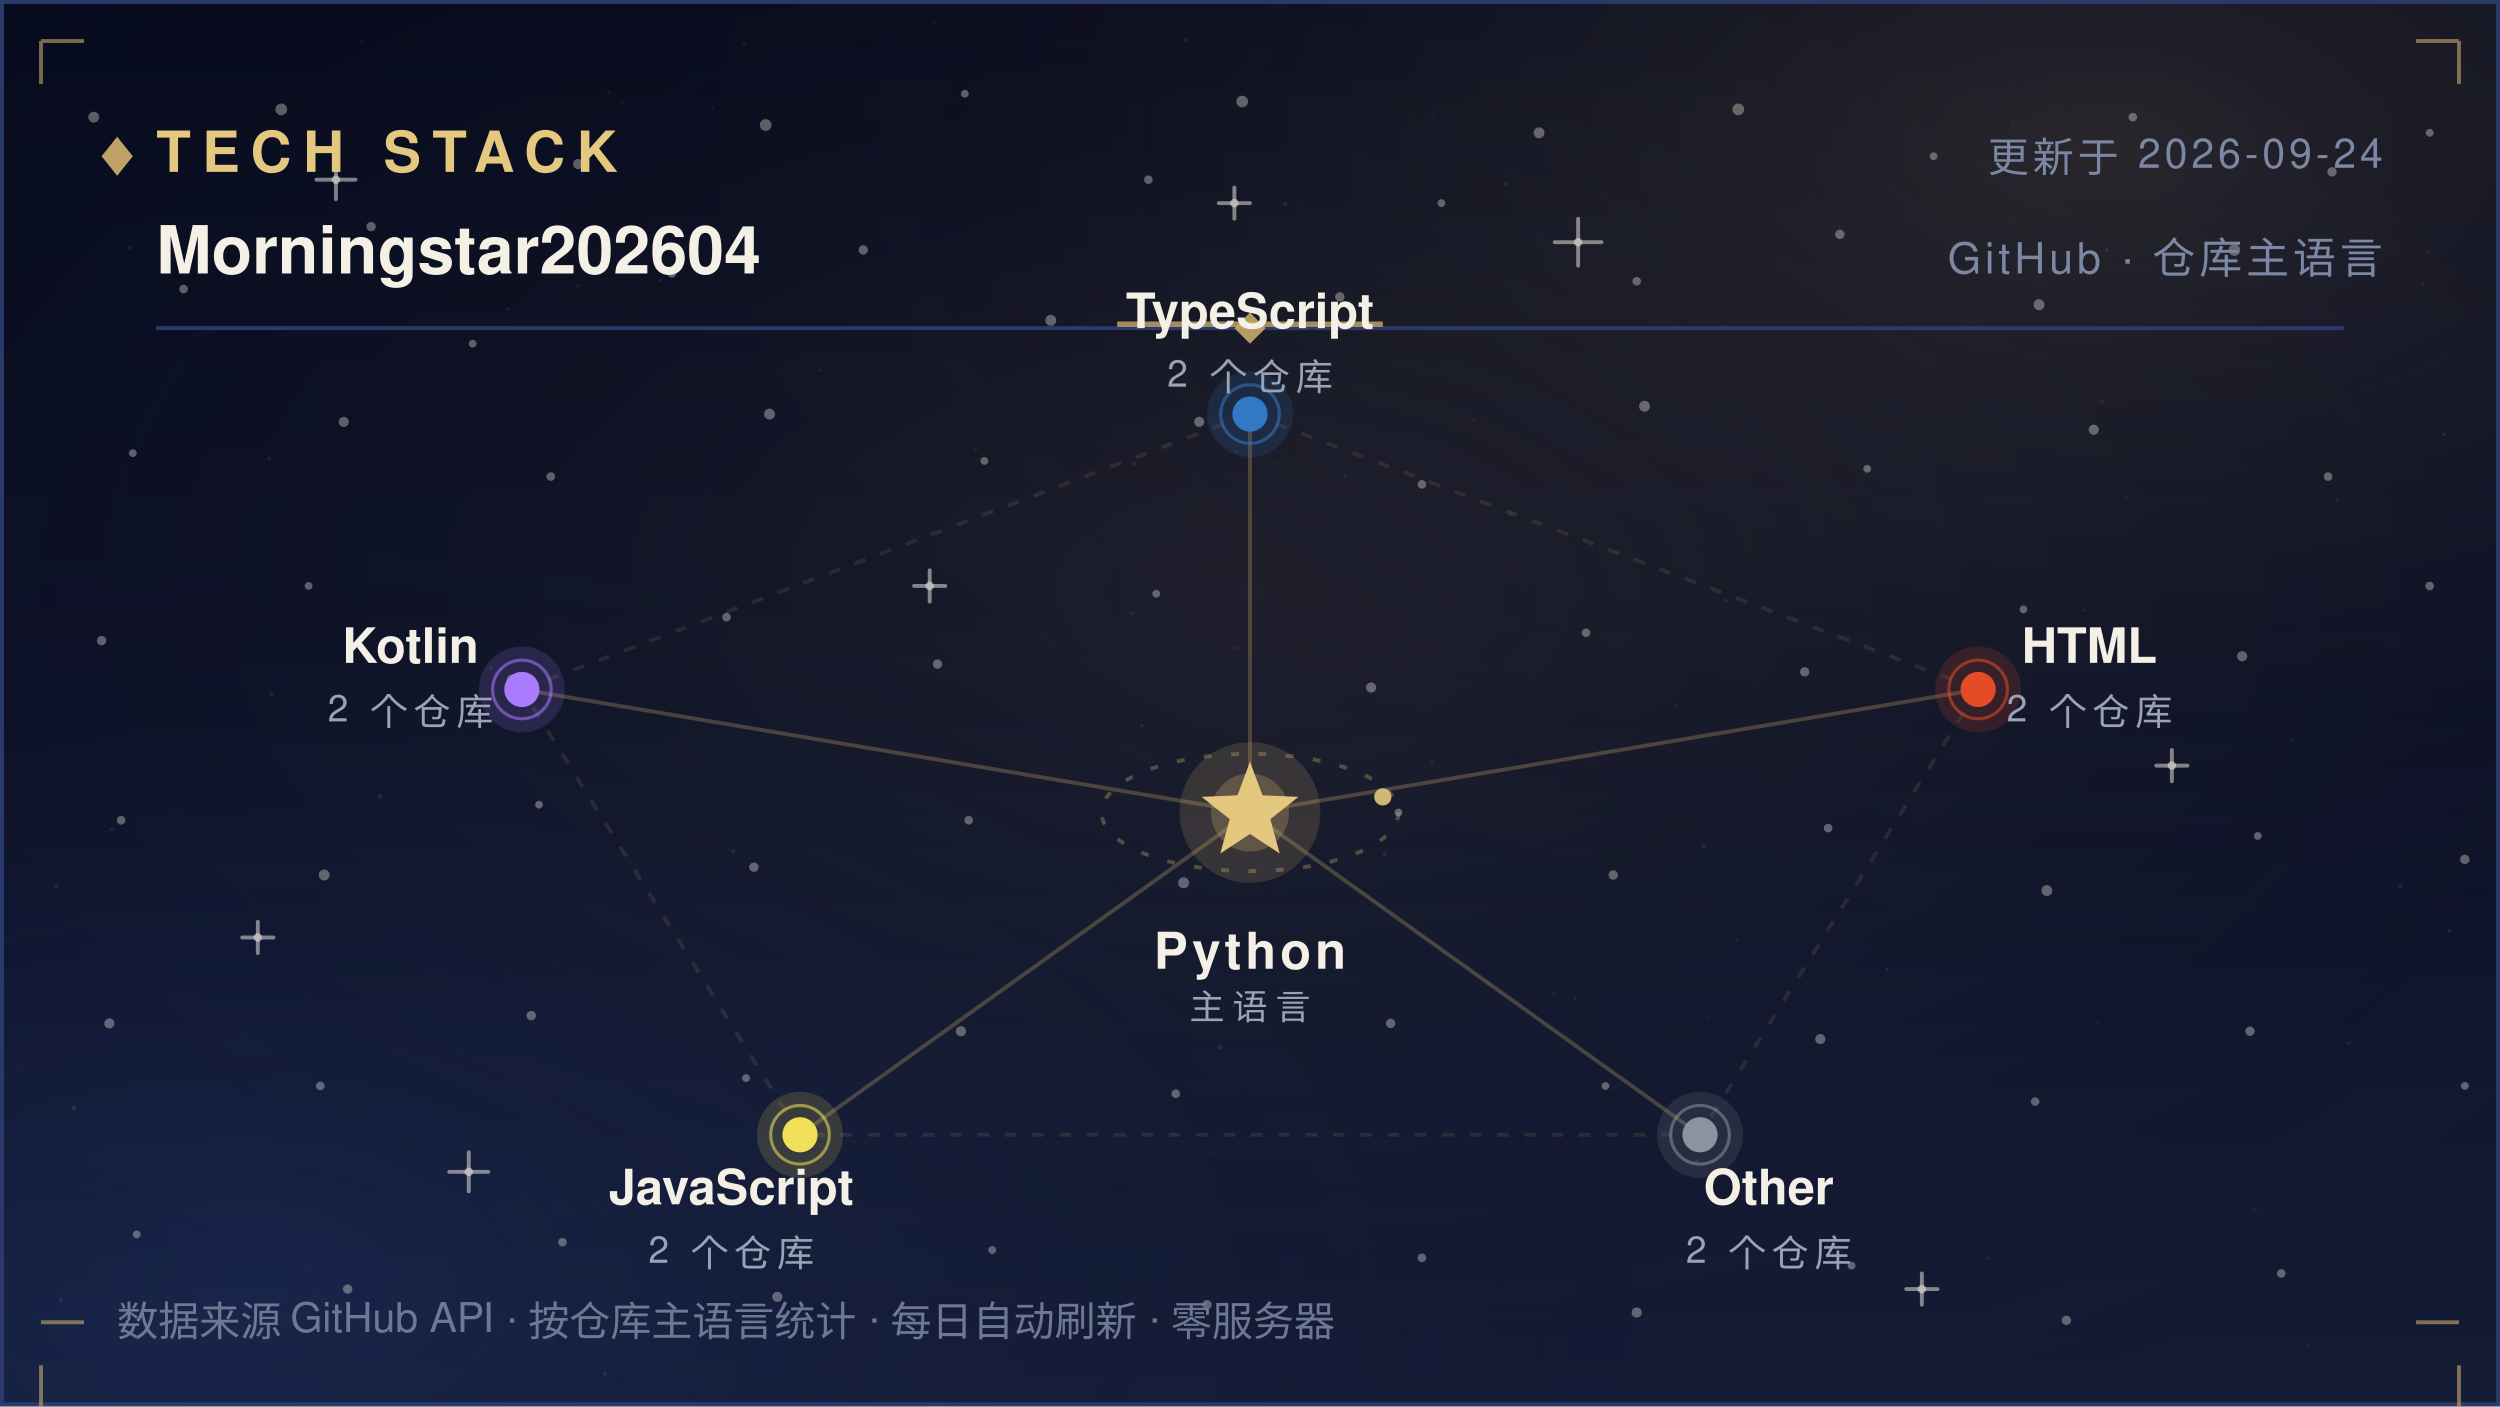
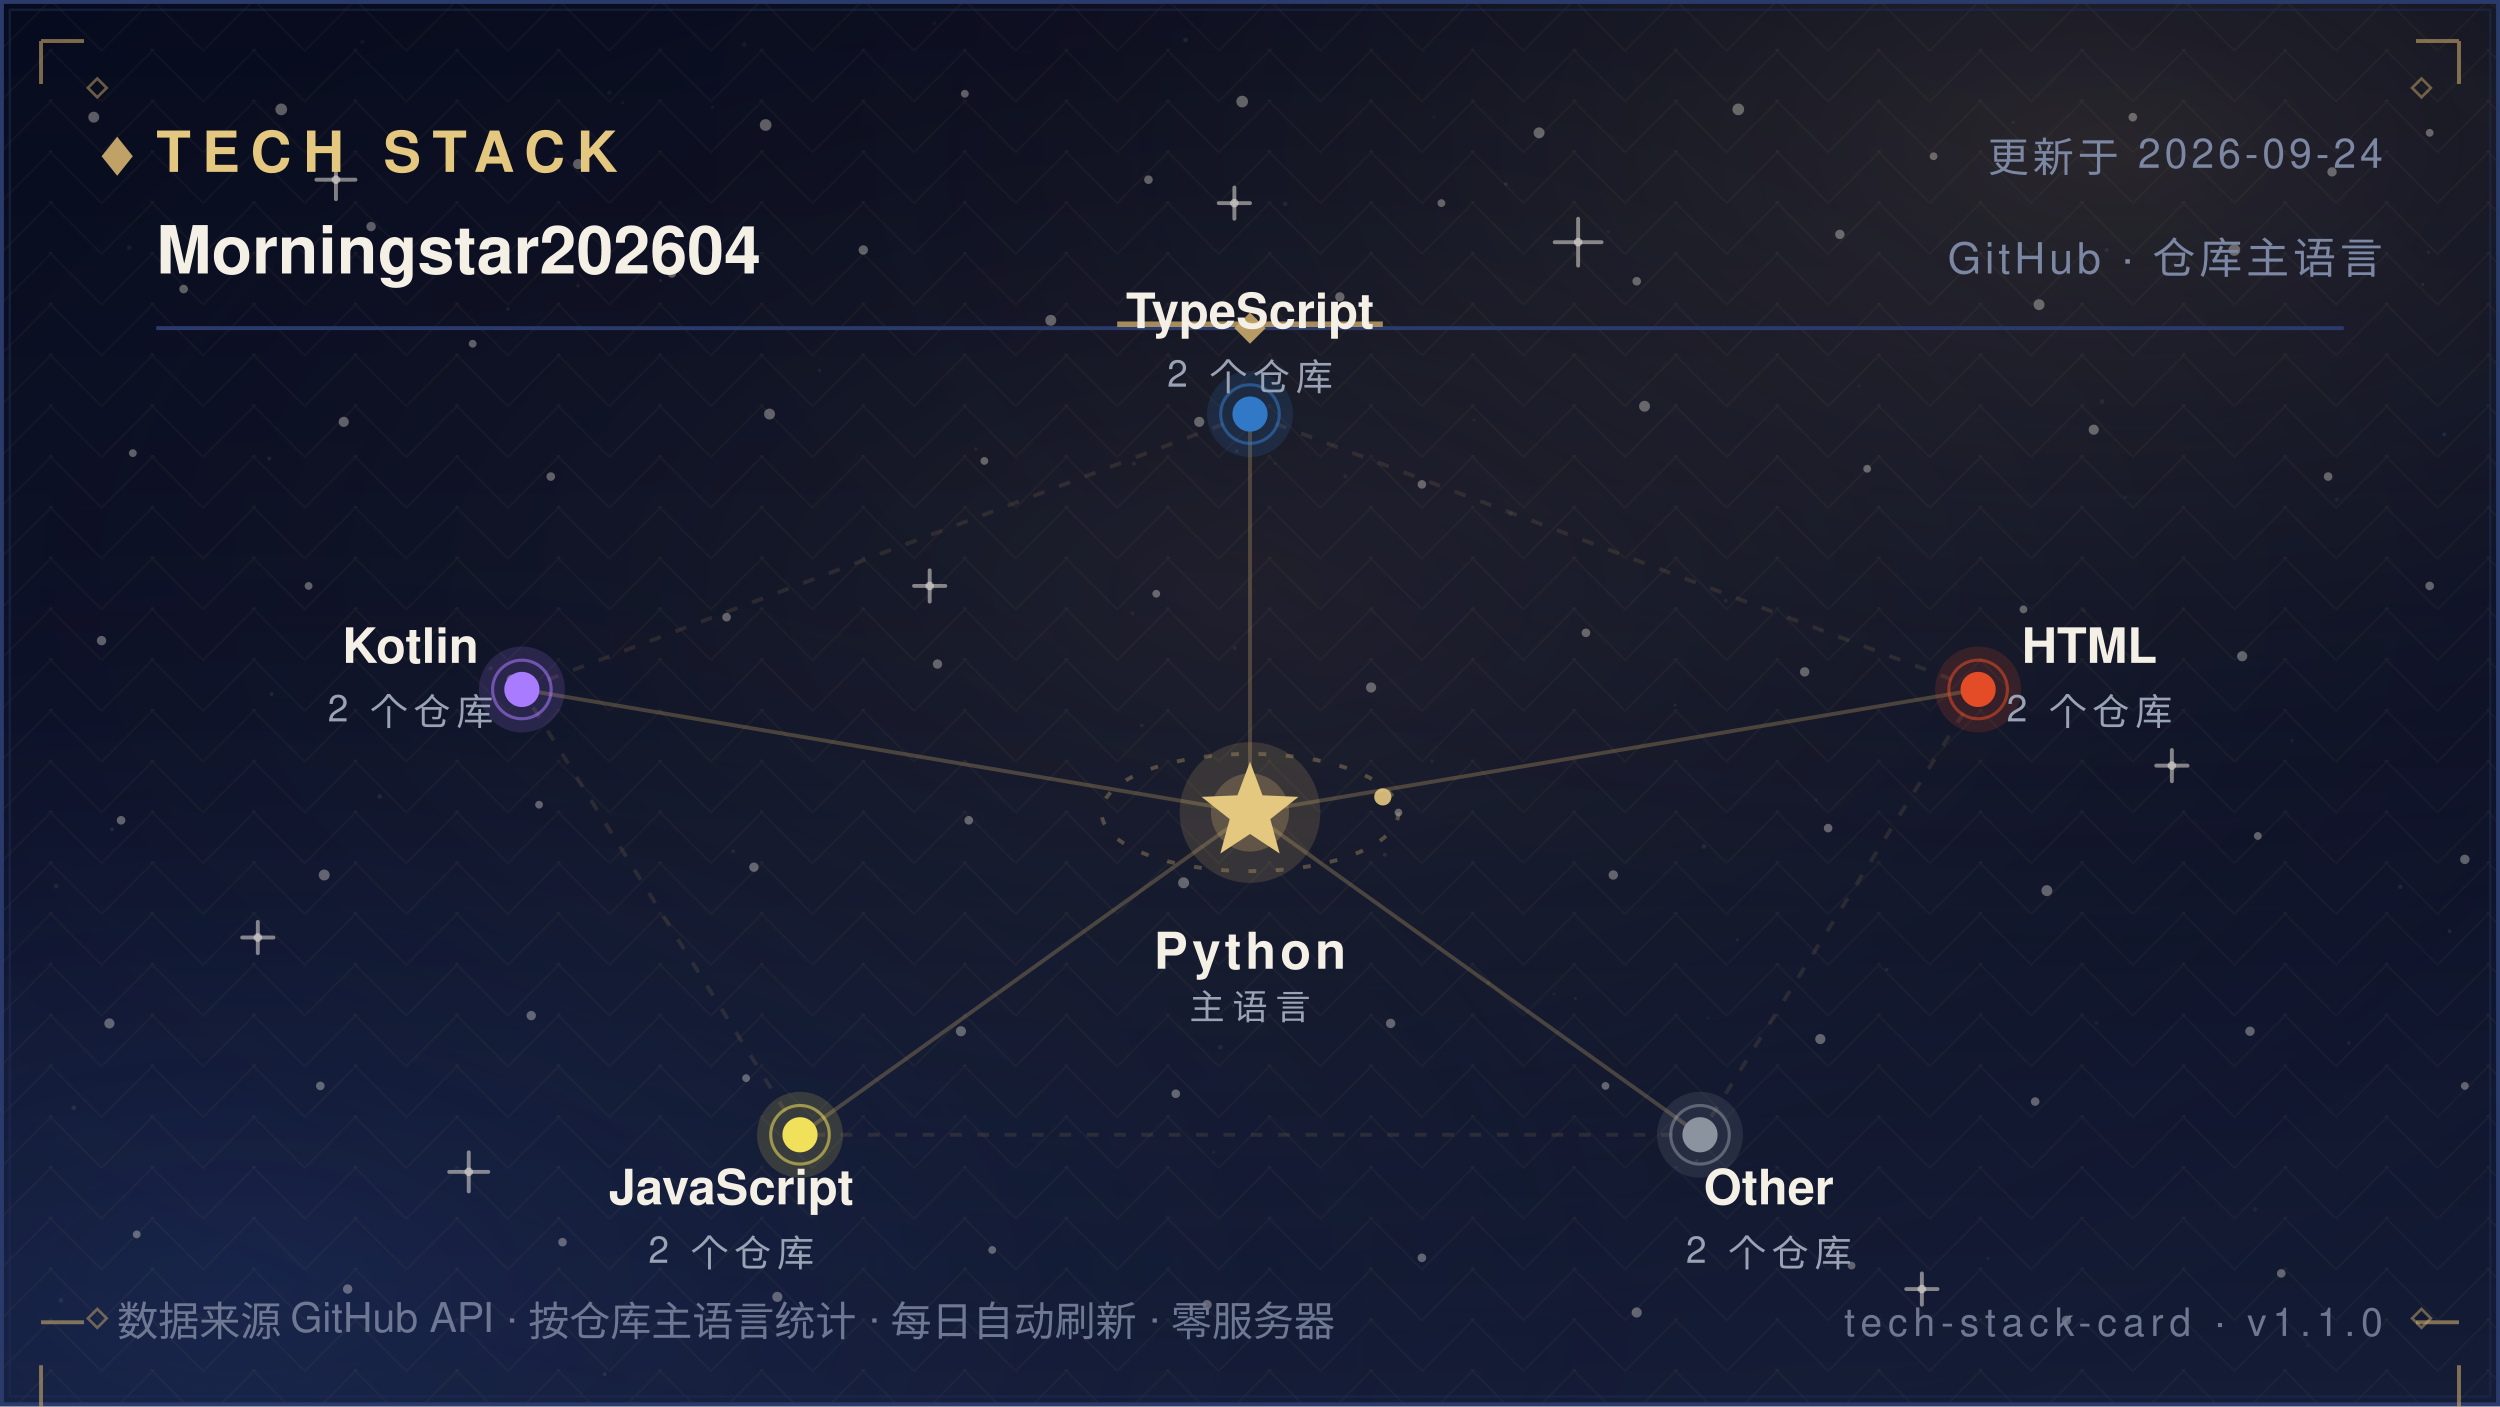
<svg xmlns="http://www.w3.org/2000/svg" width="640" height="360" viewBox="0 0 640 360" role="img" aria-label="Tech Stack — Morningstar202604">
  <defs>
    <linearGradient id="bg" x1="0" y1="0" x2="0" y2="1">
      <stop offset="0" stop-color="#070B1E" />
      <stop offset="0.5" stop-color="#0B1026" />
      <stop offset="1" stop-color="#141C36" />
    </linearGradient>
    <radialGradient id="nebG" cx="0.84" cy="0.10" r="0.62">
      <stop offset="0" stop-color="#C9A86A" stop-opacity="0.16" />
      <stop offset="1" stop-color="#070B1E" stop-opacity="0" />
    </radialGradient>
    <radialGradient id="nebB" cx="0.10" cy="0.92" r="0.60">
      <stop offset="0" stop-color="#2B4B9E" stop-opacity="0.22" />
      <stop offset="1" stop-color="#070B1E" stop-opacity="0" />
    </radialGradient>
    <radialGradient id="glow" cx="0.5" cy="0.42" r="0.72">
      <stop offset="0" stop-color="#C9A86A" stop-opacity="0.1" />
      <stop offset="1" stop-color="#070B1E" stop-opacity="0" />
    </radialGradient>
+     <pattern id="fil1" width="26.0" height="13.0" patternUnits="userSpaceOnUse">
+       <path d="M13.0 0 L26.0 13.0 L13.0 26.0 L0 13.0 Z" fill="none" stroke="#C9A86A" stroke-width="0.5" opacity="0.05" />
+       <circle cx="13.0" cy="13.0" r="0.55" fill="#C9A86A" opacity="0.08" />
+       <circle cx="0" cy="0" r="0.35" fill="#C9A86A" opacity="0.05" />
+     </pattern>
  </defs>
  <rect width="640" height="360" fill="url(#bg)" />
  <rect width="640" height="360" fill="url(#nebG)" />
  <rect width="640" height="360" fill="url(#nebB)" />
  <rect width="640" height="360" fill="url(#glow)" />
+   <rect width="640" height="360" fill="url(#fil1)" />
  <circle cx="24" cy="30" r="1.4" fill="#F5F0E6" opacity="0.35" />
  <circle cx="47" cy="74" r="1.1" fill="#F5F0E6" opacity="0.35" />
  <circle cx="72" cy="28" r="1.5" fill="#F5F0E6" opacity="0.35" />
  <circle cx="95" cy="58" r="1.2" fill="#F5F0E6" opacity="0.35" />
  <circle cx="121" cy="88" r="1" fill="#F5F0E6" opacity="0.35" />
  <circle cx="148" cy="42" r="1.3" fill="#F5F0E6" opacity="0.35" />
  <circle cx="172" cy="70" r="1.1" fill="#F5F0E6" opacity="0.35" />
  <circle cx="196" cy="32" r="1.5" fill="#F5F0E6" opacity="0.35" />
  <circle cx="221" cy="64" r="1.2" fill="#F5F0E6" opacity="0.35" />
  <circle cx="247" cy="24" r="1" fill="#F5F0E6" opacity="0.35" />
  <circle cx="269" cy="82" r="1.4" fill="#F5F0E6" opacity="0.35" />
  <circle cx="294" cy="46" r="1.1" fill="#F5F0E6" opacity="0.35" />
  <circle cx="318" cy="26" r="1.5" fill="#F5F0E6" opacity="0.35" />
  <circle cx="343" cy="76" r="1.2" fill="#F5F0E6" opacity="0.35" />
  <circle cx="369" cy="52" r="1" fill="#F5F0E6" opacity="0.35" />
  <circle cx="394" cy="34" r="1.4" fill="#F5F0E6" opacity="0.35" />
  <circle cx="419" cy="72" r="1.1" fill="#F5F0E6" opacity="0.35" />
  <circle cx="445" cy="28" r="1.5" fill="#F5F0E6" opacity="0.35" />
  <circle cx="471" cy="60" r="1.2" fill="#F5F0E6" opacity="0.35" />
  <circle cx="495" cy="40" r="1" fill="#F5F0E6" opacity="0.35" />
  <circle cx="522" cy="78" r="1.4" fill="#F5F0E6" opacity="0.35" />
  <circle cx="546" cy="30" r="1.1" fill="#F5F0E6" opacity="0.35" />
  <circle cx="572" cy="64" r="1.5" fill="#F5F0E6" opacity="0.35" />
  <circle cx="597" cy="44" r="1.2" fill="#F5F0E6" opacity="0.35" />
  <circle cx="622" cy="34" r="1" fill="#F5F0E6" opacity="0.35" />
  <circle cx="34" cy="116" r="1" fill="#F5F0E6" opacity="0.35" />
  <circle cx="88" cy="108" r="1.3" fill="#F5F0E6" opacity="0.35" />
  <circle cx="141" cy="122" r="1.1" fill="#F5F0E6" opacity="0.35" />
  <circle cx="197" cy="106" r="1.4" fill="#F5F0E6" opacity="0.35" />
  <circle cx="252" cy="118" r="1" fill="#F5F0E6" opacity="0.35" />
  <circle cx="307" cy="108" r="1.3" fill="#F5F0E6" opacity="0.35" />
  <circle cx="364" cy="124" r="1.1" fill="#F5F0E6" opacity="0.35" />
  <circle cx="421" cy="104" r="1.4" fill="#F5F0E6" opacity="0.35" />
  <circle cx="478" cy="120" r="1" fill="#F5F0E6" opacity="0.35" />
  <circle cx="536" cy="110" r="1.3" fill="#F5F0E6" opacity="0.35" />
  <circle cx="596" cy="122" r="1.1" fill="#F5F0E6" opacity="0.35" />
  <circle cx="26" cy="164" r="1.2" fill="#F5F0E6" opacity="0.35" />
  <circle cx="79" cy="150" r="1" fill="#F5F0E6" opacity="0.35" />
  <circle cx="131" cy="174" r="1.3" fill="#F5F0E6" opacity="0.35" />
  <circle cx="186" cy="158" r="1.1" fill="#F5F0E6" opacity="0.35" />
  <circle cx="240" cy="170" r="1.2" fill="#F5F0E6" opacity="0.35" />
  <circle cx="296" cy="152" r="1" fill="#F5F0E6" opacity="0.35" />
  <circle cx="351" cy="176" r="1.3" fill="#F5F0E6" opacity="0.35" />
  <circle cx="406" cy="162" r="1.1" fill="#F5F0E6" opacity="0.35" />
  <circle cx="462" cy="172" r="1.2" fill="#F5F0E6" opacity="0.35" />
  <circle cx="518" cy="156" r="1" fill="#F5F0E6" opacity="0.35" />
  <circle cx="574" cy="168" r="1.3" fill="#F5F0E6" opacity="0.35" />
  <circle cx="622" cy="150" r="1.1" fill="#F5F0E6" opacity="0.35" />
  <circle cx="31" cy="210" r="1.1" fill="#F5F0E6" opacity="0.35" />
  <circle cx="83" cy="224" r="1.4" fill="#F5F0E6" opacity="0.35" />
  <circle cx="138" cy="206" r="1" fill="#F5F0E6" opacity="0.35" />
  <circle cx="193" cy="222" r="1.2" fill="#F5F0E6" opacity="0.35" />
  <circle cx="248" cy="210" r="1.1" fill="#F5F0E6" opacity="0.35" />
  <circle cx="303" cy="226" r="1.4" fill="#F5F0E6" opacity="0.35" />
  <circle cx="358" cy="208" r="1" fill="#F5F0E6" opacity="0.35" />
  <circle cx="413" cy="224" r="1.2" fill="#F5F0E6" opacity="0.35" />
  <circle cx="468" cy="212" r="1.1" fill="#F5F0E6" opacity="0.35" />
  <circle cx="524" cy="228" r="1.4" fill="#F5F0E6" opacity="0.35" />
  <circle cx="578" cy="214" r="1" fill="#F5F0E6" opacity="0.35" />
  <circle cx="631" cy="220" r="1.2" fill="#F5F0E6" opacity="0.35" />
  <circle cx="28" cy="262" r="1.3" fill="#F5F0E6" opacity="0.35" />
  <circle cx="82" cy="278" r="1.1" fill="#F5F0E6" opacity="0.35" />
  <circle cx="136" cy="260" r="1.2" fill="#F5F0E6" opacity="0.35" />
  <circle cx="191" cy="276" r="1" fill="#F5F0E6" opacity="0.35" />
  <circle cx="246" cy="264" r="1.3" fill="#F5F0E6" opacity="0.35" />
  <circle cx="301" cy="280" r="1.1" fill="#F5F0E6" opacity="0.35" />
  <circle cx="356" cy="262" r="1.2" fill="#F5F0E6" opacity="0.35" />
  <circle cx="411" cy="278" r="1" fill="#F5F0E6" opacity="0.35" />
  <circle cx="466" cy="266" r="1.3" fill="#F5F0E6" opacity="0.35" />
  <circle cx="521" cy="282" r="1.1" fill="#F5F0E6" opacity="0.35" />
  <circle cx="576" cy="264" r="1.2" fill="#F5F0E6" opacity="0.35" />
  <circle cx="631" cy="278" r="1" fill="#F5F0E6" opacity="0.35" />
  <circle cx="35" cy="316" r="1" fill="#F5F0E6" opacity="0.35" />
  <circle cx="89" cy="330" r="1.2" fill="#F5F0E6" opacity="0.35" />
  <circle cx="144" cy="318" r="1.1" fill="#F5F0E6" opacity="0.35" />
  <circle cx="199" cy="332" r="1.3" fill="#F5F0E6" opacity="0.35" />
  <circle cx="254" cy="320" r="1" fill="#F5F0E6" opacity="0.35" />
  <circle cx="309" cy="334" r="1.2" fill="#F5F0E6" opacity="0.35" />
  <circle cx="364" cy="322" r="1.1" fill="#F5F0E6" opacity="0.35" />
  <circle cx="419" cy="336" r="1.3" fill="#F5F0E6" opacity="0.35" />
  <circle cx="474" cy="324" r="1" fill="#F5F0E6" opacity="0.35" />
  <circle cx="529" cy="338" r="1.2" fill="#F5F0E6" opacity="0.35" />
  <circle cx="584" cy="326" r="1.1" fill="#F5F0E6" opacity="0.35" />
  <path d="M81.0 46.0 H91.0 M86.0 41.0 V51.0" stroke="#F5F0E6" stroke-width="1" stroke-linecap="round" opacity="0.5" />
  <circle cx="86.0" cy="46.0" r="1.1" fill="#F5F0E6" opacity="0.5" />
  <path d="M234.0 150.0 H242.0 M238.0 146.0 V154.0" stroke="#F5F0E6" stroke-width="1" stroke-linecap="round" opacity="0.5" />
  <circle cx="238.0" cy="150.0" r="1.1" fill="#F5F0E6" opacity="0.5" />
  <path d="M398.0 62.0 H410.0 M404.0 56.0 V68.0" stroke="#F5F0E6" stroke-width="1" stroke-linecap="round" opacity="0.5" />
  <circle cx="404.0" cy="62.0" r="1.1" fill="#F5F0E6" opacity="0.5" />
  <path d="M552.0 196.0 H560.0 M556.0 192.0 V200.0" stroke="#F5F0E6" stroke-width="1" stroke-linecap="round" opacity="0.5" />
  <circle cx="556.0" cy="196.0" r="1.1" fill="#F5F0E6" opacity="0.5" />
  <path d="M115.0 300.0 H125.0 M120.0 295.0 V305.0" stroke="#F5F0E6" stroke-width="1" stroke-linecap="round" opacity="0.5" />
  <circle cx="120.0" cy="300.0" r="1.1" fill="#F5F0E6" opacity="0.5" />
  <path d="M488.0 330.0 H496.0 M492.0 326.0 V334.0" stroke="#F5F0E6" stroke-width="1" stroke-linecap="round" opacity="0.5" />
  <circle cx="492.0" cy="330.0" r="1.1" fill="#F5F0E6" opacity="0.5" />
  <path d="M312.0 52.0 H320.0 M316.0 48.0 V56.0" stroke="#F5F0E6" stroke-width="1" stroke-linecap="round" opacity="0.5" />
  <circle cx="316.0" cy="52.0" r="1.1" fill="#F5F0E6" opacity="0.5" />
  <path d="M62.0 240.0 H70.0 M66.0 236.0 V244.0" stroke="#F5F0E6" stroke-width="1" stroke-linecap="round" opacity="0.5" />
  <circle cx="66.0" cy="240.0" r="1.1" fill="#F5F0E6" opacity="0.5" />
  <circle cx="15.6" cy="332.9" r="0.6" fill="#FFFFFF" opacity="0.067" />
  <circle cx="97.2" cy="203.9" r="0.6" fill="#FFFFFF" opacity="0.076" />
  <circle cx="538.1" cy="102.8" r="0.6" fill="#FFFFFF" opacity="0.057" />
  <circle cx="344.4" cy="121.9" r="0.5" fill="#FFFFFF" opacity="0.057" />
  <circle cx="159.4" cy="26.3" r="0.4" fill="#FFFFFF" opacity="0.048" />
  <circle cx="28.7" cy="212.3" r="0.5" fill="#FFFFFF" opacity="0.080" />
  <circle cx="209.8" cy="94.8" r="0.4" fill="#FFFFFF" opacity="0.060" />
  <circle cx="316.1" cy="165.9" r="0.5" fill="#FFFFFF" opacity="0.057" />
  <circle cx="590.8" cy="344.6" r="0.5" fill="#FFFFFF" opacity="0.037" />
  <circle cx="539.3" cy="64.0" r="0.5" fill="#FFFFFF" opacity="0.068" />
  <circle cx="385.5" cy="47.1" r="0.5" fill="#FFFFFF" opacity="0.076" />
  <circle cx="292.3" cy="185.7" r="0.5" fill="#FFFFFF" opacity="0.060" />
  <circle cx="536.7" cy="261.9" r="0.5" fill="#FFFFFF" opacity="0.046" />
  <circle cx="377.3" cy="107.5" r="0.4" fill="#FFFFFF" opacity="0.041" />
  <circle cx="92.8" cy="10.7" r="0.5" fill="#FFFFFF" opacity="0.044" />
  <circle cx="354.5" cy="218.8" r="0.5" fill="#FFFFFF" opacity="0.080" />
  <circle cx="310.7" cy="295.0" r="0.4" fill="#FFFFFF" opacity="0.054" />
  <circle cx="601.3" cy="267.0" r="0.5" fill="#FFFFFF" opacity="0.054" />
  <circle cx="18.9" cy="283.6" r="0.6" fill="#FFFFFF" opacity="0.085" />
  <circle cx="312.4" cy="268.1" r="0.6" fill="#FFFFFF" opacity="0.069" />
  <circle cx="239.2" cy="6.0" r="0.5" fill="#FFFFFF" opacity="0.036" />
  <circle cx="436.2" cy="216.7" r="0.6" fill="#FFFFFF" opacity="0.071" />
  <circle cx="329.0" cy="52.2" r="0.6" fill="#FFFFFF" opacity="0.063" />
  <circle cx="625.7" cy="111.2" r="0.5" fill="#FFFFFF" opacity="0.075" />
  <circle cx="428.8" cy="180.5" r="0.4" fill="#FFFFFF" opacity="0.065" />
  <circle cx="169.1" cy="71.8" r="0.4" fill="#FFFFFF" opacity="0.073" />
  <circle cx="586.8" cy="189.6" r="0.4" fill="#FFFFFF" opacity="0.060" />
  <circle cx="598.2" cy="127.9" r="0.5" fill="#FFFFFF" opacity="0.054" />
  <circle cx="289.9" cy="157.0" r="0.5" fill="#FFFFFF" opacity="0.053" />
  <circle cx="315.7" cy="257.5" r="0.4" fill="#FFFFFF" opacity="0.054" />
  <circle cx="154.8" cy="351.8" r="0.5" fill="#FFFFFF" opacity="0.080" />
  <circle cx="411.7" cy="59.4" r="0.4" fill="#FFFFFF" opacity="0.043" />
  <circle cx="465.0" cy="204.8" r="0.4" fill="#FFFFFF" opacity="0.048" />
  <circle cx="533.5" cy="156.3" r="0.5" fill="#FFFFFF" opacity="0.050" />
  <circle cx="621.7" cy="64.6" r="0.4" fill="#FFFFFF" opacity="0.064" />
  <circle cx="14.4" cy="226.8" r="0.6" fill="#FFFFFF" opacity="0.064" />
  <circle cx="68.9" cy="117.4" r="0.5" fill="#FFFFFF" opacity="0.076" />
  <circle cx="182.4" cy="27.5" r="0.4" fill="#FFFFFF" opacity="0.047" />
  <circle cx="125.6" cy="171.1" r="0.5" fill="#FFFFFF" opacity="0.081" />
  <circle cx="367.1" cy="30.0" r="0.4" fill="#FFFFFF" opacity="0.039" />
  <circle cx="441.5" cy="84.0" r="0.6" fill="#FFFFFF" opacity="0.085" />
  <circle cx="69.5" cy="177.7" r="0.5" fill="#FFFFFF" opacity="0.078" />
  <circle cx="627.1" cy="238.4" r="0.5" fill="#FFFFFF" opacity="0.081" />
  <circle cx="620.2" cy="72.8" r="0.4" fill="#FFFFFF" opacity="0.078" />
  <circle cx="508.9" cy="322.2" r="0.4" fill="#FFFFFF" opacity="0.055" />
  <circle cx="403.3" cy="255.6" r="0.4" fill="#FFFFFF" opacity="0.061" />
  <circle cx="381.0" cy="251.6" r="0.5" fill="#FFFFFF" opacity="0.078" />
  <circle cx="33.1" cy="63.4" r="0.6" fill="#FFFFFF" opacity="0.059" />
  <circle cx="249.8" cy="114.9" r="0.4" fill="#FFFFFF" opacity="0.066" />
  <circle cx="434.3" cy="297.1" r="0.4" fill="#FFFFFF" opacity="0.082" />
  <circle cx="437.2" cy="260.6" r="0.4" fill="#FFFFFF" opacity="0.040" />
  <circle cx="577.3" cy="309.6" r="0.6" fill="#FFFFFF" opacity="0.044" />
  <circle cx="366.6" cy="194.9" r="0.5" fill="#FFFFFF" opacity="0.044" />
  <circle cx="444.8" cy="240.6" r="0.4" fill="#FFFFFF" opacity="0.060" />
  <circle cx="316.6" cy="115.5" r="0.4" fill="#FFFFFF" opacity="0.076" />
  <circle cx="148.0" cy="73.1" r="0.5" fill="#FFFFFF" opacity="0.053" />
  <circle cx="326.4" cy="118.7" r="0.4" fill="#FFFFFF" opacity="0.054" />
  <circle cx="515.4" cy="31.3" r="0.4" fill="#FFFFFF" opacity="0.047" />
  <circle cx="182.8" cy="84.2" r="0.4" fill="#FFFFFF" opacity="0.039" />
  <circle cx="475.9" cy="98.8" r="0.4" fill="#FFFFFF" opacity="0.037" />
  <circle cx="441.8" cy="153.8" r="0.5" fill="#FFFFFF" opacity="0.057" />
  <circle cx="386.7" cy="131.5" r="0.6" fill="#FFFFFF" opacity="0.059" />
  <circle cx="303.5" cy="10.2" r="0.6" fill="#FFFFFF" opacity="0.074" />
  <circle cx="544.1" cy="127.3" r="0.4" fill="#FFFFFF" opacity="0.054" />
  <circle cx="156.0" cy="23.7" r="0.5" fill="#FFFFFF" opacity="0.051" />
  <circle cx="614.5" cy="227.0" r="0.6" fill="#FFFFFF" opacity="0.068" />
  <circle cx="397.8" cy="254.4" r="0.4" fill="#FFFFFF" opacity="0.042" />
  <circle cx="190.5" cy="11.4" r="0.6" fill="#FFFFFF" opacity="0.043" />
  <circle cx="483.0" cy="248.2" r="0.4" fill="#FFFFFF" opacity="0.085" />
  <circle cx="187.7" cy="217.9" r="0.5" fill="#FFFFFF" opacity="0.067" />
  <circle cx="290.3" cy="118.7" r="0.5" fill="#FFFFFF" opacity="0.068" />
  <circle cx="130.0" cy="79.1" r="0.4" fill="#FFFFFF" opacity="0.074" />
  <rect x="0.5" y="0.5" width="639" height="359" fill="none" stroke="#2A3A6B" stroke-width="1" />
+   <rect x="2.5" y="2.5" width="635" height="355" fill="none" stroke="#1D2A52" stroke-width="0.6" opacity="0.55" />
  <path d="M10.5 10.5 h11 M10.5 10.5 v11" fill="none" stroke="#C9A86A" stroke-width="1" opacity="0.6" />
  <path d="M618.5 10.5 h11 M629.5 10.5 v11" fill="none" stroke="#C9A86A" stroke-width="1" opacity="0.6" />
  <path d="M10.5 338.5 h11 M10.5 349.5 v11" fill="none" stroke="#C9A86A" stroke-width="1" opacity="0.6" />
  <path d="M618.5 338.5 h11 M629.5 349.5 v11" fill="none" stroke="#C9A86A" stroke-width="1" opacity="0.6" />
+   <path d="M22.5 22.5 l2.4 -2.4 l2.4 2.4 l-2.4 2.4 z" fill="none" stroke="#C9A86A" stroke-width="0.7" opacity="0.5" />
+   <path d="M617.5 22.5 l2.4 -2.4 l2.4 2.4 l-2.4 2.4 z" fill="none" stroke="#C9A86A" stroke-width="0.7" opacity="0.5" />
+   <path d="M22.5 337.5 l2.4 -2.4 l2.4 2.4 l-2.4 2.4 z" fill="none" stroke="#C9A86A" stroke-width="0.7" opacity="0.5" />
+   <path d="M617.5 337.5 l2.4 -2.4 l2.4 2.4 l-2.4 2.4 z" fill="none" stroke="#C9A86A" stroke-width="0.7" opacity="0.5" />
  <path d="M26 40 l4 -5 l4 5 l-4 5 z" fill="#C9A86A" opacity="0.95" />
  <text x="40" y="44" font-family="'Segoe UI',Helvetica,Arial,'PingFang SC','Microsoft YaHei',sans-serif" font-size="14.5" font-weight="700" letter-spacing="3" fill="#E4C87F">TECH STACK</text>
  <text x="610" y="44" text-anchor="end" font-family="'Segoe UI',Helvetica,Arial,'PingFang SC','Microsoft YaHei',sans-serif" font-size="10.5" letter-spacing="1" fill="#7C87A3">更新于 2026-09-24</text>
  <text x="40" y="70" font-family="'Segoe UI',Helvetica,Arial,'PingFang SC','Microsoft YaHei',sans-serif" font-size="17" font-weight="600" fill="#F5F0E6">Morningstar202604</text>
  <text x="610" y="70" text-anchor="end" font-family="'Segoe UI',Helvetica,Arial,'PingFang SC','Microsoft YaHei',sans-serif" font-size="11" letter-spacing="1" fill="#7C87A3">GitHub · 仓库主语言</text>
  <line x1="40" y1="84" x2="600" y2="84" stroke="#2A3A6B" stroke-width="1" />
  <line x1="286" y1="83" x2="354" y2="83" stroke="#C9A86A" stroke-width="1.4" opacity="0.8" />
  <path d="M320 80 l4 4 l-4 4 l-4 -4 z" fill="#C9A86A" opacity="0.9" />
  <line x1="320.0" y1="208.0" x2="320.0" y2="106.0" stroke="#C9A86A" stroke-opacity="0.30" stroke-width="1" />
  <circle cx="320.0" cy="106.0" r="1.4" fill="#C9A86A" opacity="0.8" />
  <line x1="320.0" y1="208.0" x2="506.4" y2="176.5" stroke="#C9A86A" stroke-opacity="0.30" stroke-width="1" />
  <circle cx="506.4" cy="176.5" r="1.4" fill="#C9A86A" opacity="0.8" />
  <line x1="320.0" y1="208.0" x2="435.2" y2="290.5" stroke="#C9A86A" stroke-opacity="0.30" stroke-width="1" />
  <circle cx="435.2" cy="290.5" r="1.4" fill="#C9A86A" opacity="0.8" />
  <line x1="320.0" y1="208.0" x2="204.8" y2="290.5" stroke="#C9A86A" stroke-opacity="0.30" stroke-width="1" />
  <circle cx="204.8" cy="290.5" r="1.4" fill="#C9A86A" opacity="0.8" />
  <line x1="320.0" y1="208.0" x2="133.6" y2="176.5" stroke="#C9A86A" stroke-opacity="0.30" stroke-width="1" />
  <circle cx="133.6" cy="176.5" r="1.4" fill="#C9A86A" opacity="0.8" />
  <line x1="320.0" y1="106.0" x2="506.4" y2="176.5" stroke="#C9A86A" stroke-opacity="0.13" stroke-width="1" stroke-dasharray="3 4" />
  <line x1="506.4" y1="176.5" x2="435.2" y2="290.5" stroke="#C9A86A" stroke-opacity="0.13" stroke-width="1" stroke-dasharray="3 4" />
  <line x1="435.2" y1="290.5" x2="204.8" y2="290.5" stroke="#C9A86A" stroke-opacity="0.13" stroke-width="1" stroke-dasharray="3 4" />
  <line x1="204.8" y1="290.5" x2="133.6" y2="176.5" stroke="#C9A86A" stroke-opacity="0.13" stroke-width="1" stroke-dasharray="3 4" />
  <line x1="133.6" y1="176.5" x2="320.0" y2="106.0" stroke="#C9A86A" stroke-opacity="0.13" stroke-width="1" stroke-dasharray="3 4" />
  <ellipse cx="320" cy="208" rx="38" ry="15" fill="none" stroke="#C9A86A" stroke-opacity="0.35" stroke-width="1" stroke-dasharray="2 5" />
  <circle cx="354" cy="204" r="2.2" fill="#E4C87F" opacity="0.9" />
  <circle cx="320" cy="208" r="18" fill="#C9A86A" opacity="0.18" />
  <circle cx="320" cy="208" r="10" fill="#C9A86A" opacity="0.28" />
  <polygon points="320.0,195.0 323.2,203.6 332.4,204.0 325.2,209.7 327.6,218.5 320.0,213.5 312.4,218.5 314.8,209.7 307.6,204.0 316.8,203.6" fill="#E4C87F" />
  <text x="320" y="248" text-anchor="middle" font-family="'Segoe UI',Helvetica,Arial,'PingFang SC','Microsoft YaHei',sans-serif" font-size="13" font-weight="700" letter-spacing="1" fill="#F5F0E6">Python</text>
  <text x="320" y="261" text-anchor="middle" font-family="'Segoe UI',Helvetica,Arial,'PingFang SC','Microsoft YaHei',sans-serif" font-size="9" letter-spacing="2" fill="#9AA3B5">主语言</text>
  <circle cx="320.0" cy="106.0" r="11" fill="#3178C6" opacity="0.16" />
  <circle cx="320.0" cy="106.0" r="4.5" fill="#3178C6" />
  <circle cx="320.0" cy="106.0" r="7.5" fill="none" stroke="#3178C6" stroke-opacity="0.55" stroke-width="0.8" />
  <text x="320.0" y="84.0" text-anchor="middle" font-family="'Segoe UI',Helvetica,Arial,'PingFang SC','Microsoft YaHei',sans-serif" font-size="12.5" font-weight="600" fill="#F5F0E6">TypeScript</text>
  <text x="320.0" y="99.0" text-anchor="middle" font-family="'Segoe UI',Helvetica,Arial,'PingFang SC','Microsoft YaHei',sans-serif" font-size="9.5" letter-spacing="1.5" fill="#9AA3B5">2 个仓库</text>
  <circle cx="506.4" cy="176.5" r="11" fill="#E34C26" opacity="0.16" />
  <circle cx="506.4" cy="176.5" r="4.5" fill="#E34C26" />
  <circle cx="506.4" cy="176.5" r="7.5" fill="none" stroke="#E34C26" stroke-opacity="0.55" stroke-width="0.8" />
  <text x="534.9" y="169.7" text-anchor="middle" font-family="'Segoe UI',Helvetica,Arial,'PingFang SC','Microsoft YaHei',sans-serif" font-size="12.5" font-weight="600" fill="#F5F0E6">HTML</text>
  <text x="534.9" y="184.7" text-anchor="middle" font-family="'Segoe UI',Helvetica,Arial,'PingFang SC','Microsoft YaHei',sans-serif" font-size="9.5" letter-spacing="1.5" fill="#9AA3B5">2 个仓库</text>
  <circle cx="435.2" cy="290.5" r="11" fill="#8B949E" opacity="0.16" />
  <circle cx="435.2" cy="290.5" r="4.5" fill="#8B949E" />
  <circle cx="435.2" cy="290.5" r="7.5" fill="none" stroke="#8B949E" stroke-opacity="0.55" stroke-width="0.8" />
  <text x="452.8" y="308.3" text-anchor="middle" font-family="'Segoe UI',Helvetica,Arial,'PingFang SC','Microsoft YaHei',sans-serif" font-size="12.5" font-weight="600" fill="#F5F0E6">Other</text>
  <text x="452.8" y="323.3" text-anchor="middle" font-family="'Segoe UI',Helvetica,Arial,'PingFang SC','Microsoft YaHei',sans-serif" font-size="9.5" letter-spacing="1.5" fill="#9AA3B5">2 个仓库</text>
  <circle cx="204.8" cy="290.5" r="11" fill="#F1E05A" opacity="0.16" />
  <circle cx="204.8" cy="290.5" r="4.5" fill="#F1E05A" />
  <circle cx="204.8" cy="290.5" r="7.5" fill="none" stroke="#F1E05A" stroke-opacity="0.55" stroke-width="0.8" />
  <text x="187.2" y="308.3" text-anchor="middle" font-family="'Segoe UI',Helvetica,Arial,'PingFang SC','Microsoft YaHei',sans-serif" font-size="12.5" font-weight="600" fill="#F5F0E6">JavaScript</text>
  <text x="187.2" y="323.3" text-anchor="middle" font-family="'Segoe UI',Helvetica,Arial,'PingFang SC','Microsoft YaHei',sans-serif" font-size="9.5" letter-spacing="1.5" fill="#9AA3B5">2 个仓库</text>
  <circle cx="133.6" cy="176.5" r="11" fill="#A97BFF" opacity="0.16" />
  <circle cx="133.6" cy="176.5" r="4.5" fill="#A97BFF" />
  <circle cx="133.6" cy="176.5" r="7.5" fill="none" stroke="#A97BFF" stroke-opacity="0.55" stroke-width="0.8" />
  <text x="105.1" y="169.7" text-anchor="middle" font-family="'Segoe UI',Helvetica,Arial,'PingFang SC','Microsoft YaHei',sans-serif" font-size="12.5" font-weight="600" fill="#F5F0E6">Kotlin</text>
  <text x="105.1" y="184.7" text-anchor="middle" font-family="'Segoe UI',Helvetica,Arial,'PingFang SC','Microsoft YaHei',sans-serif" font-size="9.5" letter-spacing="1.5" fill="#9AA3B5">2 个仓库</text>
  <text x="30" y="342" font-family="'Segoe UI',Helvetica,Arial,'PingFang SC','Microsoft YaHei',sans-serif" font-size="10.5" fill="#6E7893">数据来源 GitHub API · 按仓库主语言统计 · 每日自动刷新 · 零服务器</text>
+   <text x="610" y="342" text-anchor="end" font-family="'Segoe UI',Helvetica,Arial,'PingFang SC','Microsoft YaHei',sans-serif" font-size="10" letter-spacing="1.5" fill="#6E7893">tech-stack-card · v1.1.0</text>
</svg>
